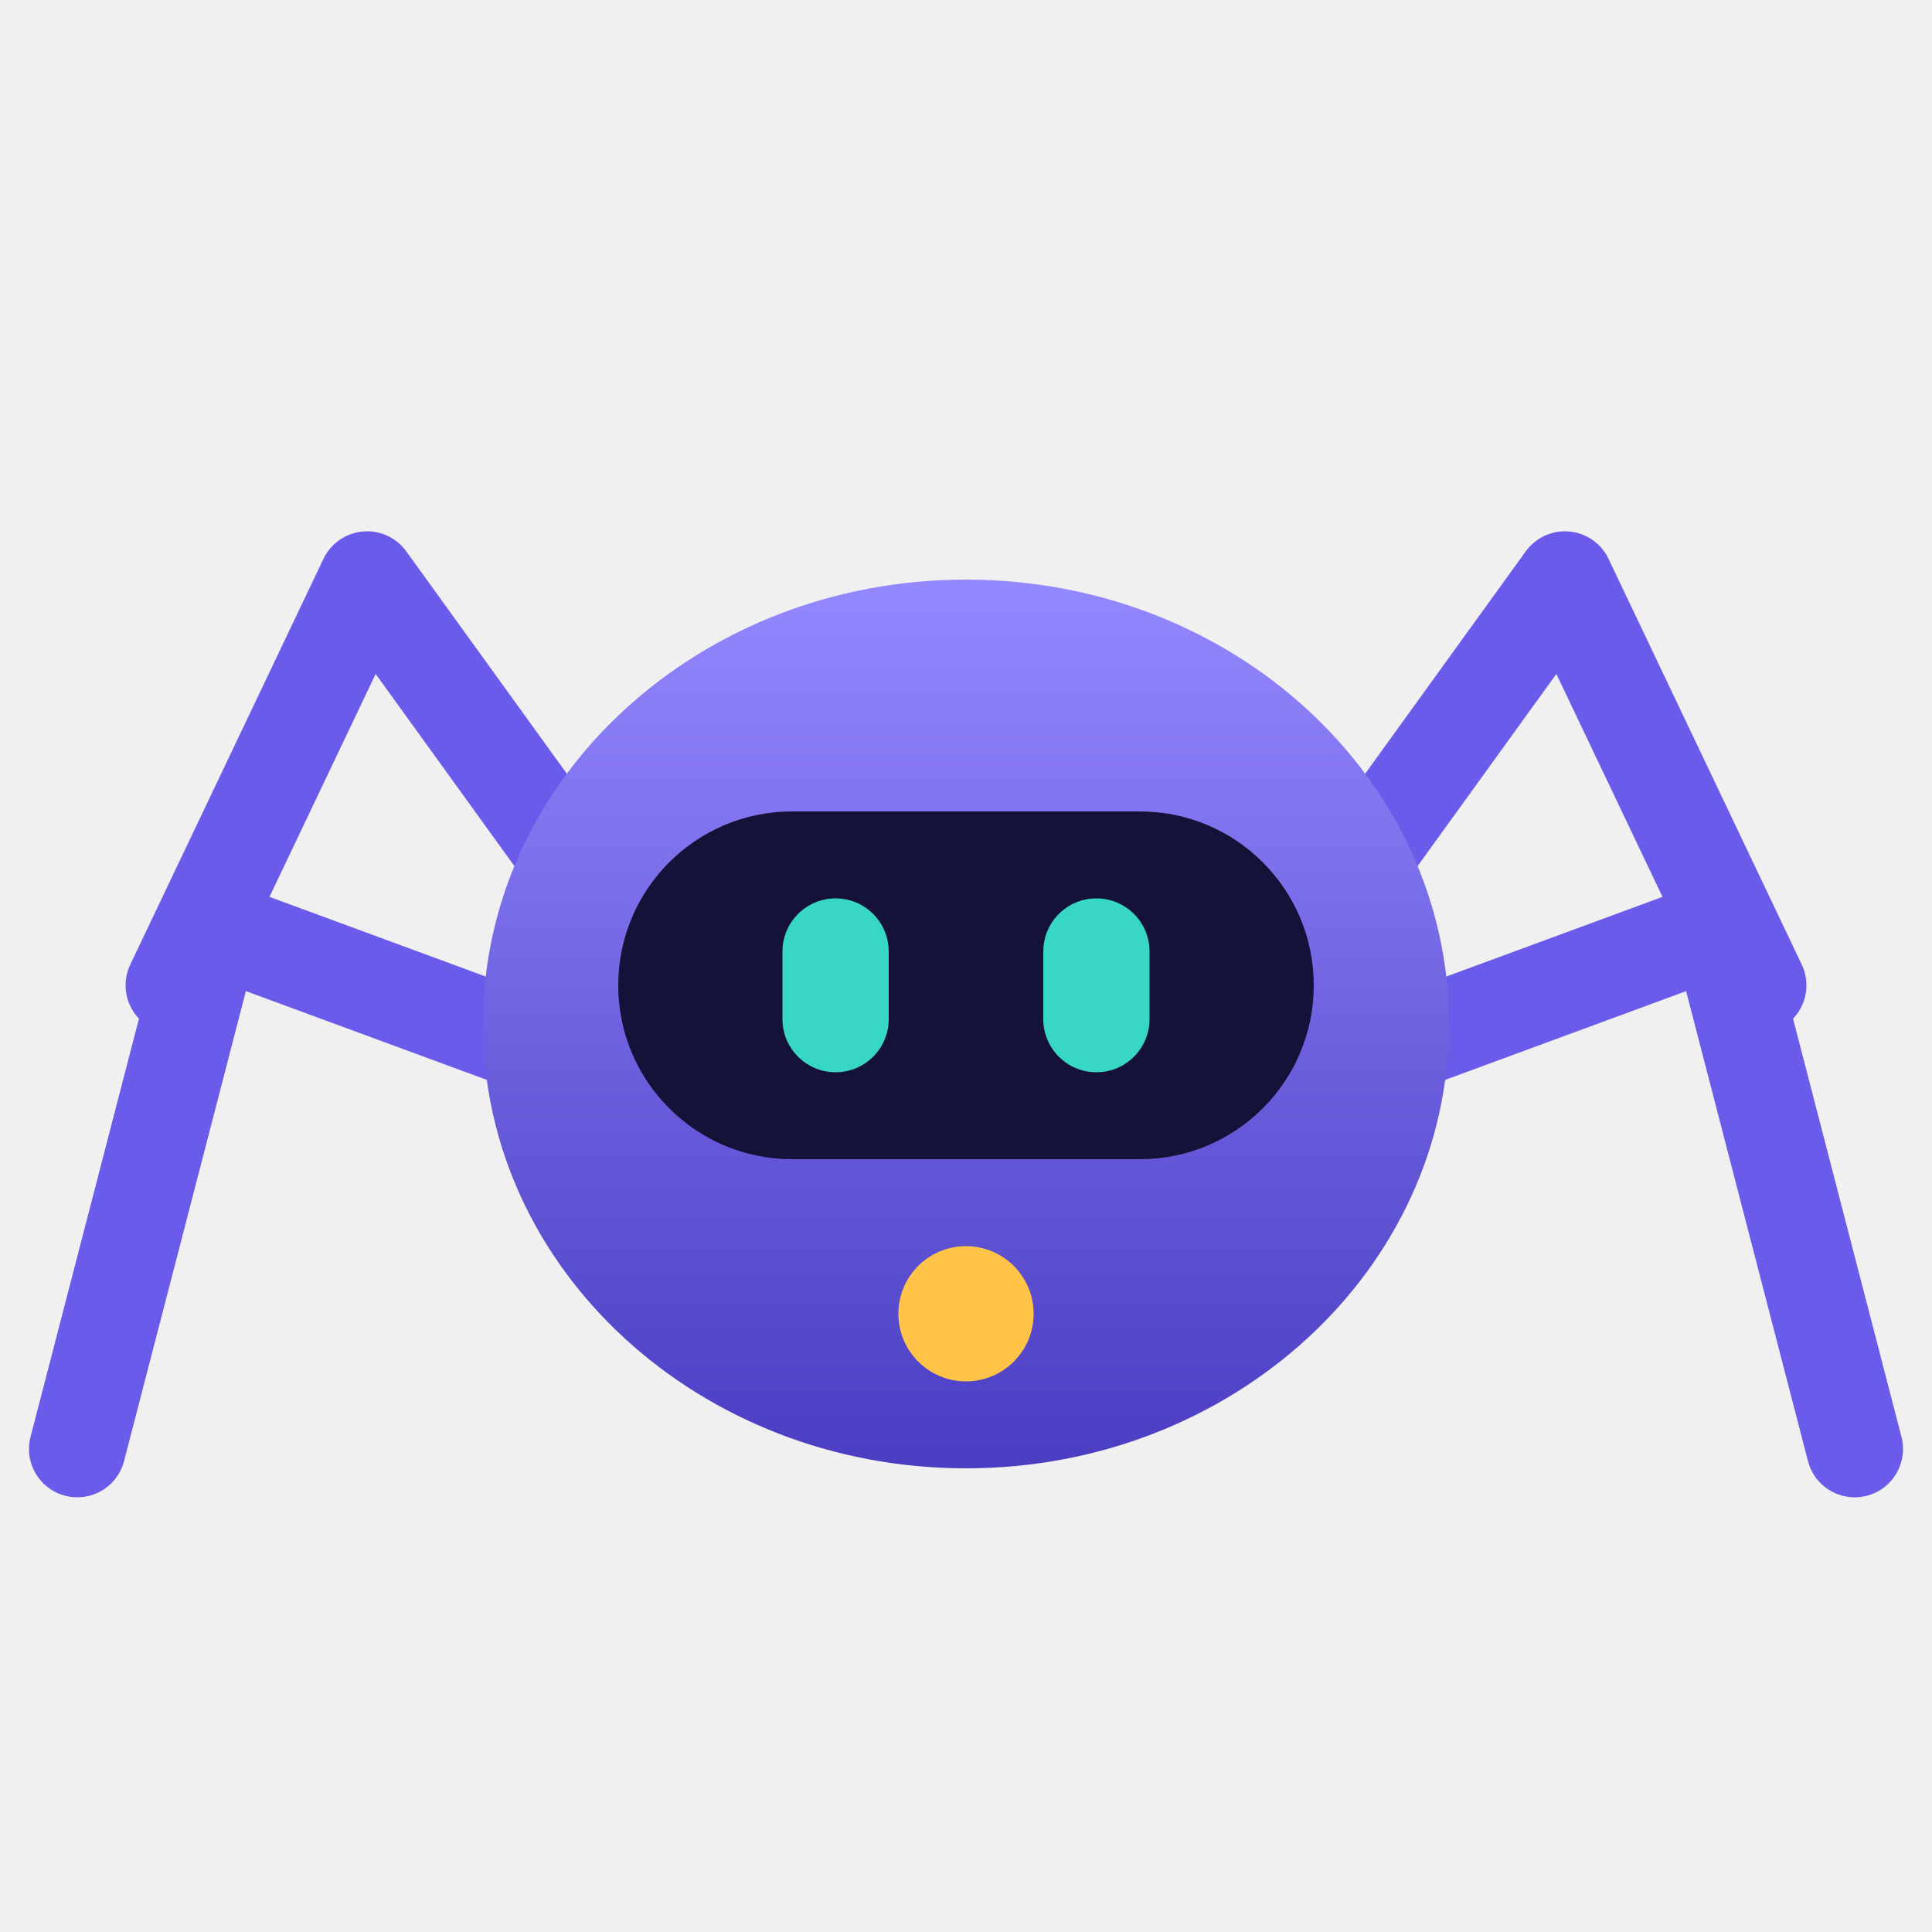
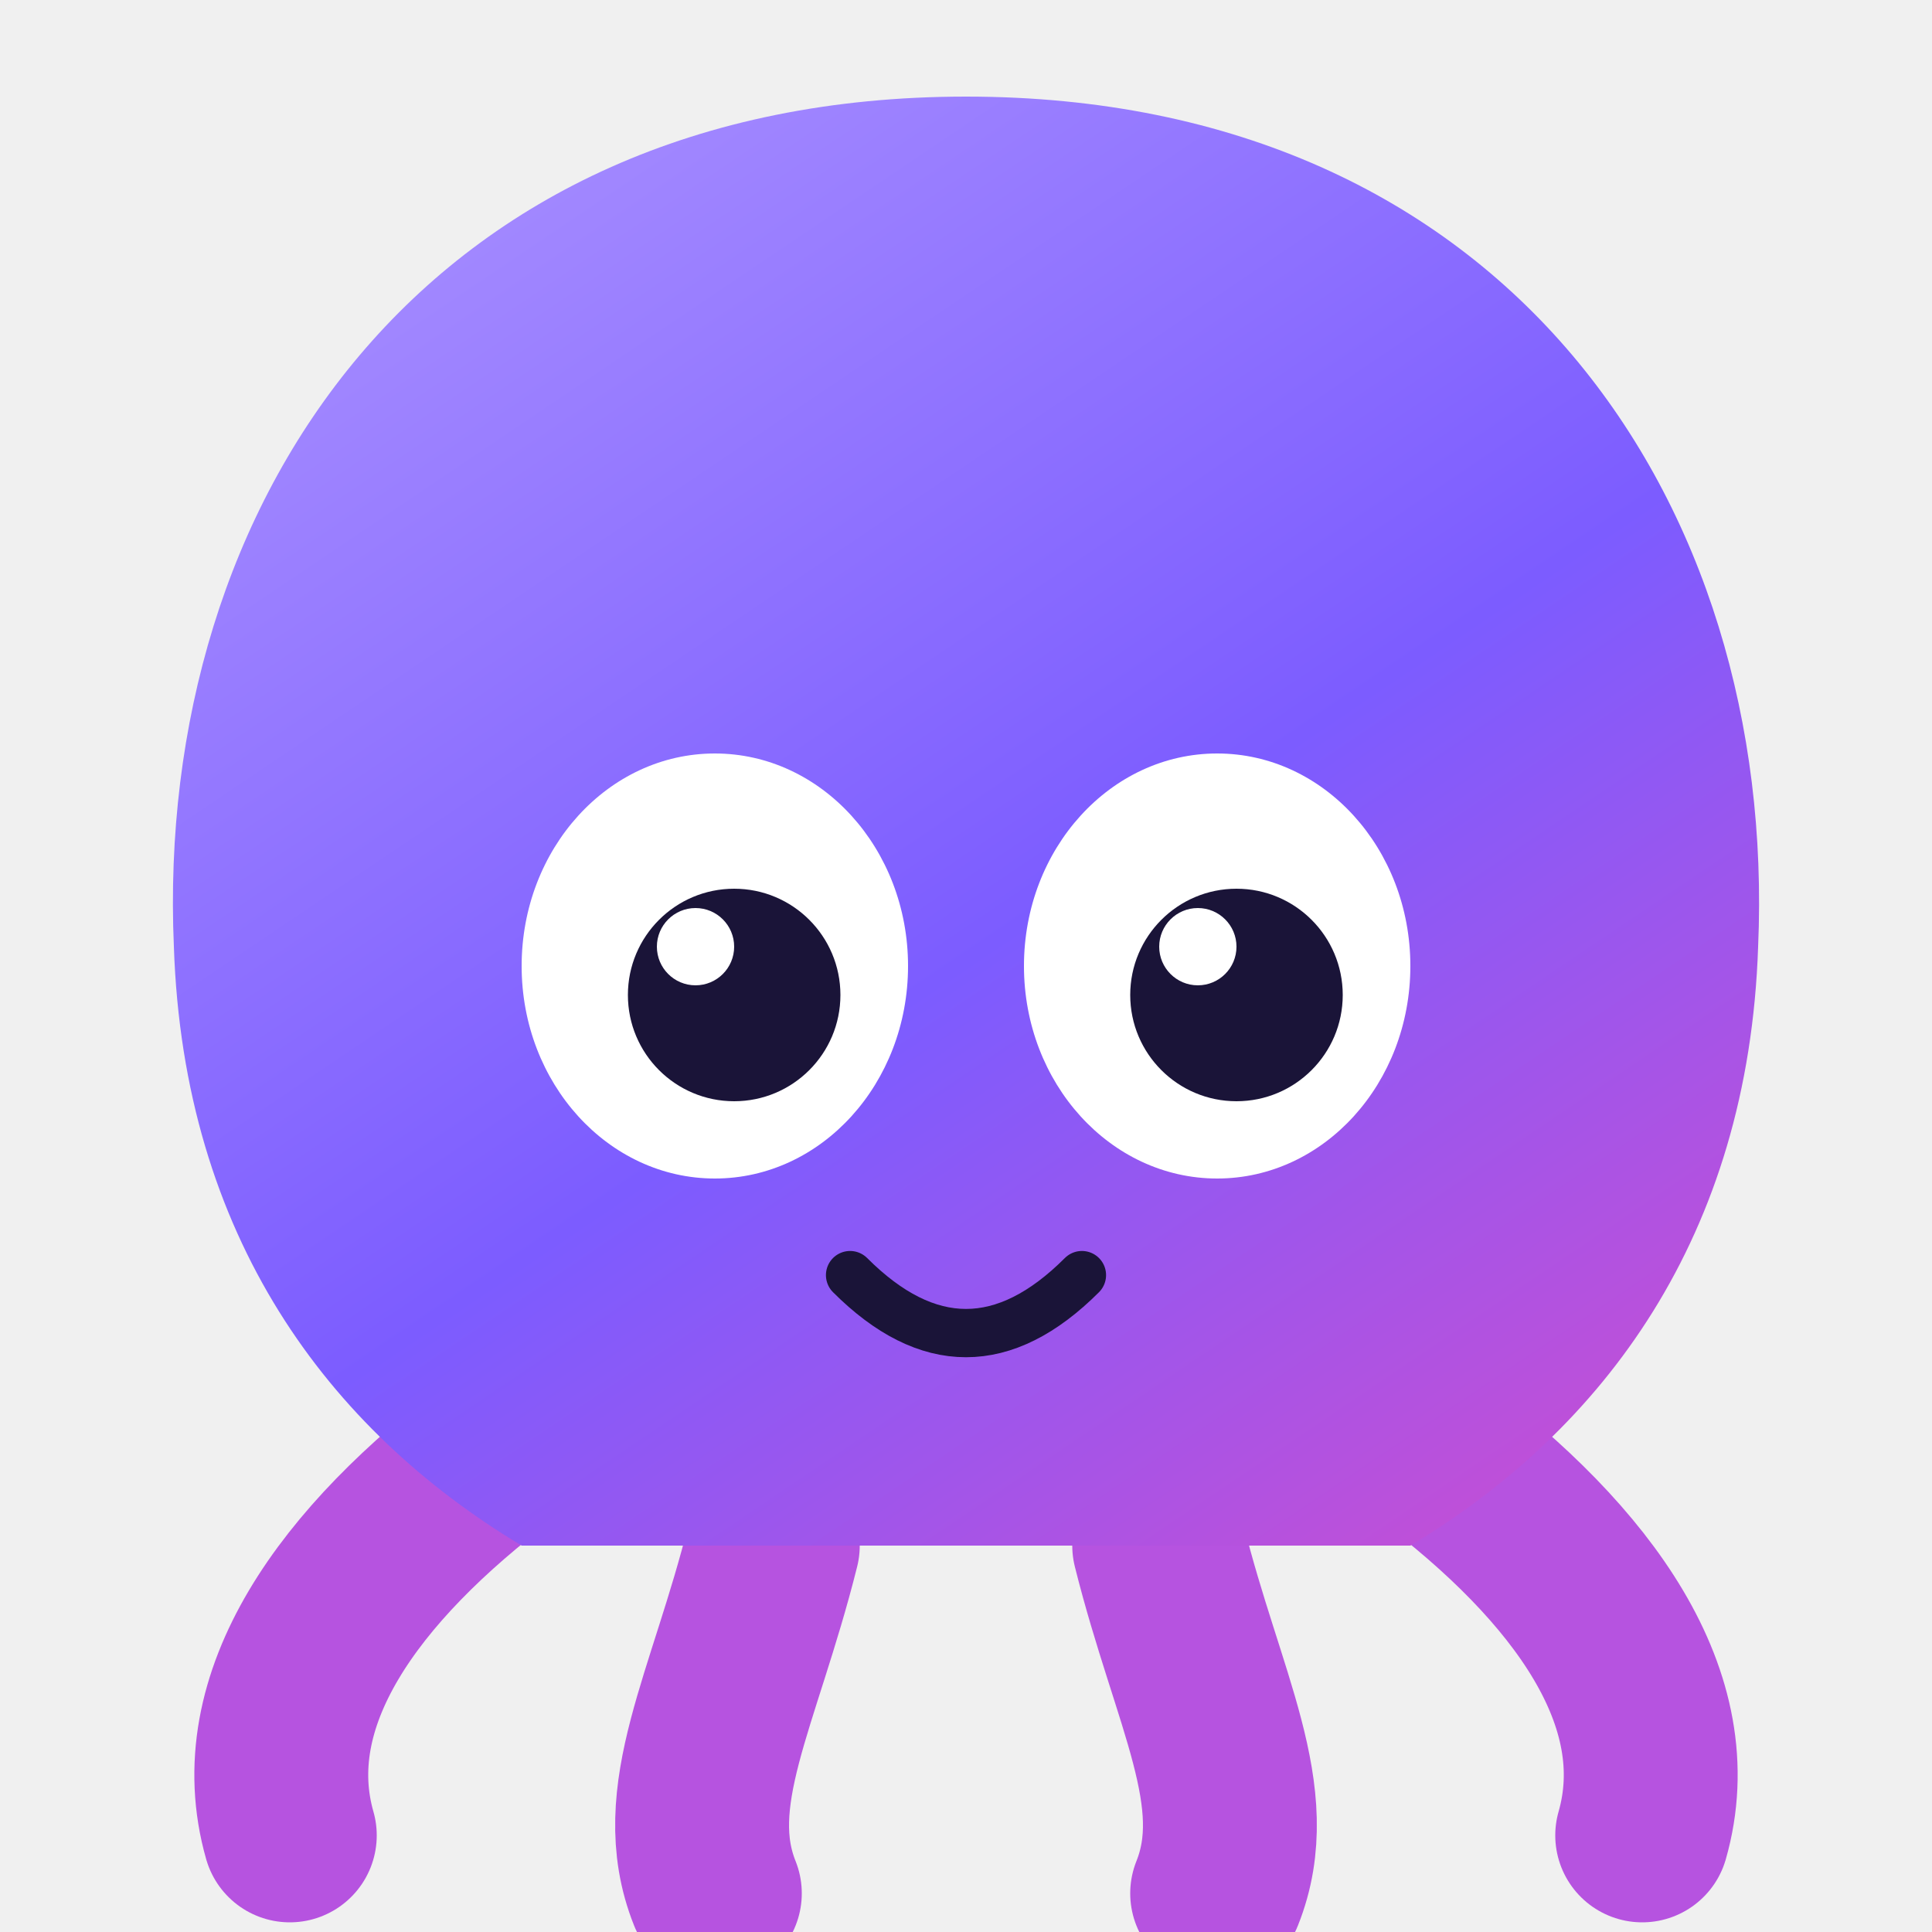
<svg xmlns="http://www.w3.org/2000/svg" viewBox="0 0 200 200">
  <defs>
-     <linearGradient id="b" x1="0" y1="0" x2="0" y2="1">
-       <stop offset="0" stop-color="#9488FF" />
-       <stop offset="1" stop-color="#4A3DC2" />
+     <linearGradient id="h" x1="0.15" y1="0.05" x2="0.85" y2="1">
+       <stop offset="0" stop-color="#A58CFF" />
+       <stop offset="0.55" stop-color="#7C5CFF" />
+       <stop offset="1" stop-color="#C34FD6" />
    </linearGradient>
  </defs>
-   <g fill="none" stroke="#6A5BEA" stroke-width="10" stroke-linecap="round" stroke-linejoin="round">
-     <path d="M64,96 L38,60 L18,102" />
-     <path d="M60,110 L22,96 L8,150" />
-     <path d="M136,96 L162,60 L182,102" />
-     <path d="M140,110 L178,96 L192,150" />
+   <g fill="none" stroke="#B653E0" stroke-width="18" stroke-linecap="round">
+     <path d="M52 150 C36 162 26 176 30 190" />
+     <path d="M80 160 C76 176 70 186 74 196" />
+     <path d="M120 160 C124 176 130 186 126 196" />
+     <path d="M148 150 C164 162 174 176 170 190" />
  </g>
-   <ellipse cx="100" cy="106" rx="50" ry="46" fill="url(#b)" />
-   <rect x="64" y="84" width="72" height="36" rx="18" fill="#15123A" />
-   <rect x="81" y="93" width="11" height="18" rx="5.5" fill="#38D6C4" />
-   <rect x="108" y="93" width="11" height="18" rx="5.5" fill="#38D6C4" />
-   <circle cx="100" cy="136" r="7" fill="#FFC447" />
+   <path d="M100 10 C156 10 184 52 182 98 C181 128 166 148 146 160 L54 160 C34 148 19 128 18 98 C16 52 44 10 100 10 Z" fill="url(#h)" />
+   <ellipse cx="74" cy="100" rx="20" ry="22" fill="#fff" />
+   <ellipse cx="126" cy="100" rx="20" ry="22" fill="#fff" />
+   <circle cx="76" cy="103" r="11" fill="#1A1438" />
+   <circle cx="128" cy="103" r="11" fill="#1A1438" />
+   <circle cx="72" cy="98" r="4" fill="#fff" />
+   <circle cx="124" cy="98" r="4" fill="#fff" />
+   <path d="M88 132 Q100 144 112 132" stroke="#1A1438" stroke-width="5" fill="none" stroke-linecap="round" />
</svg>
